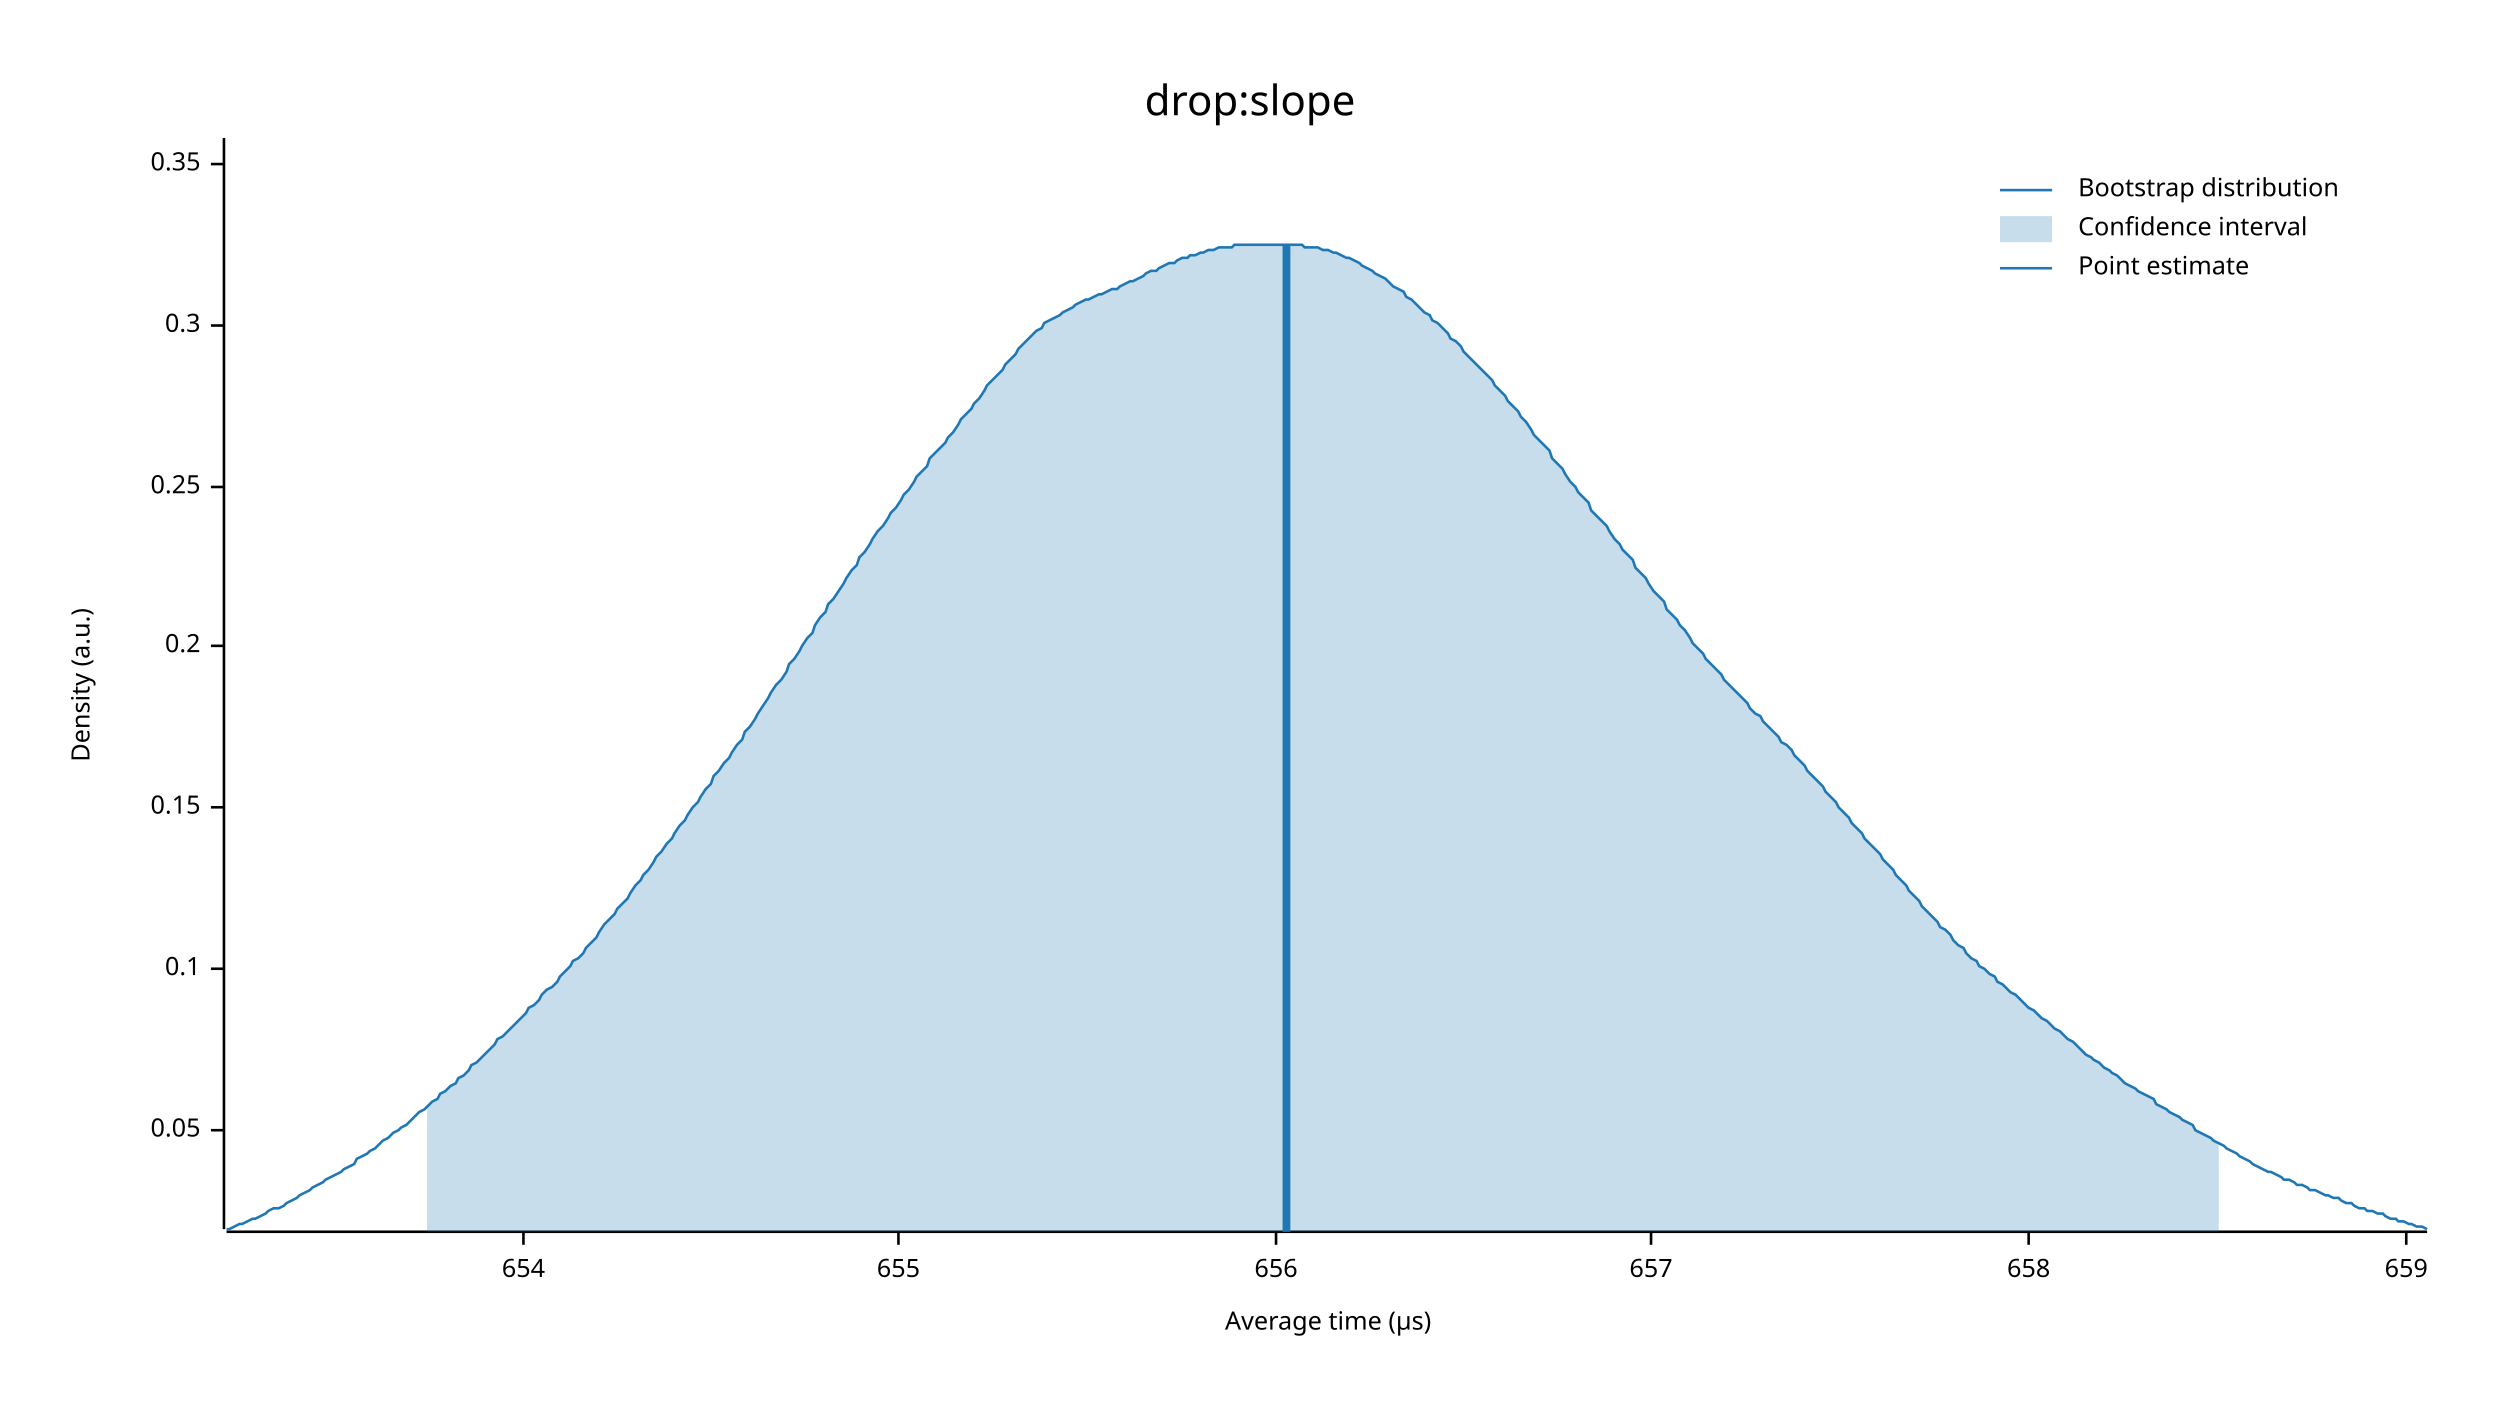
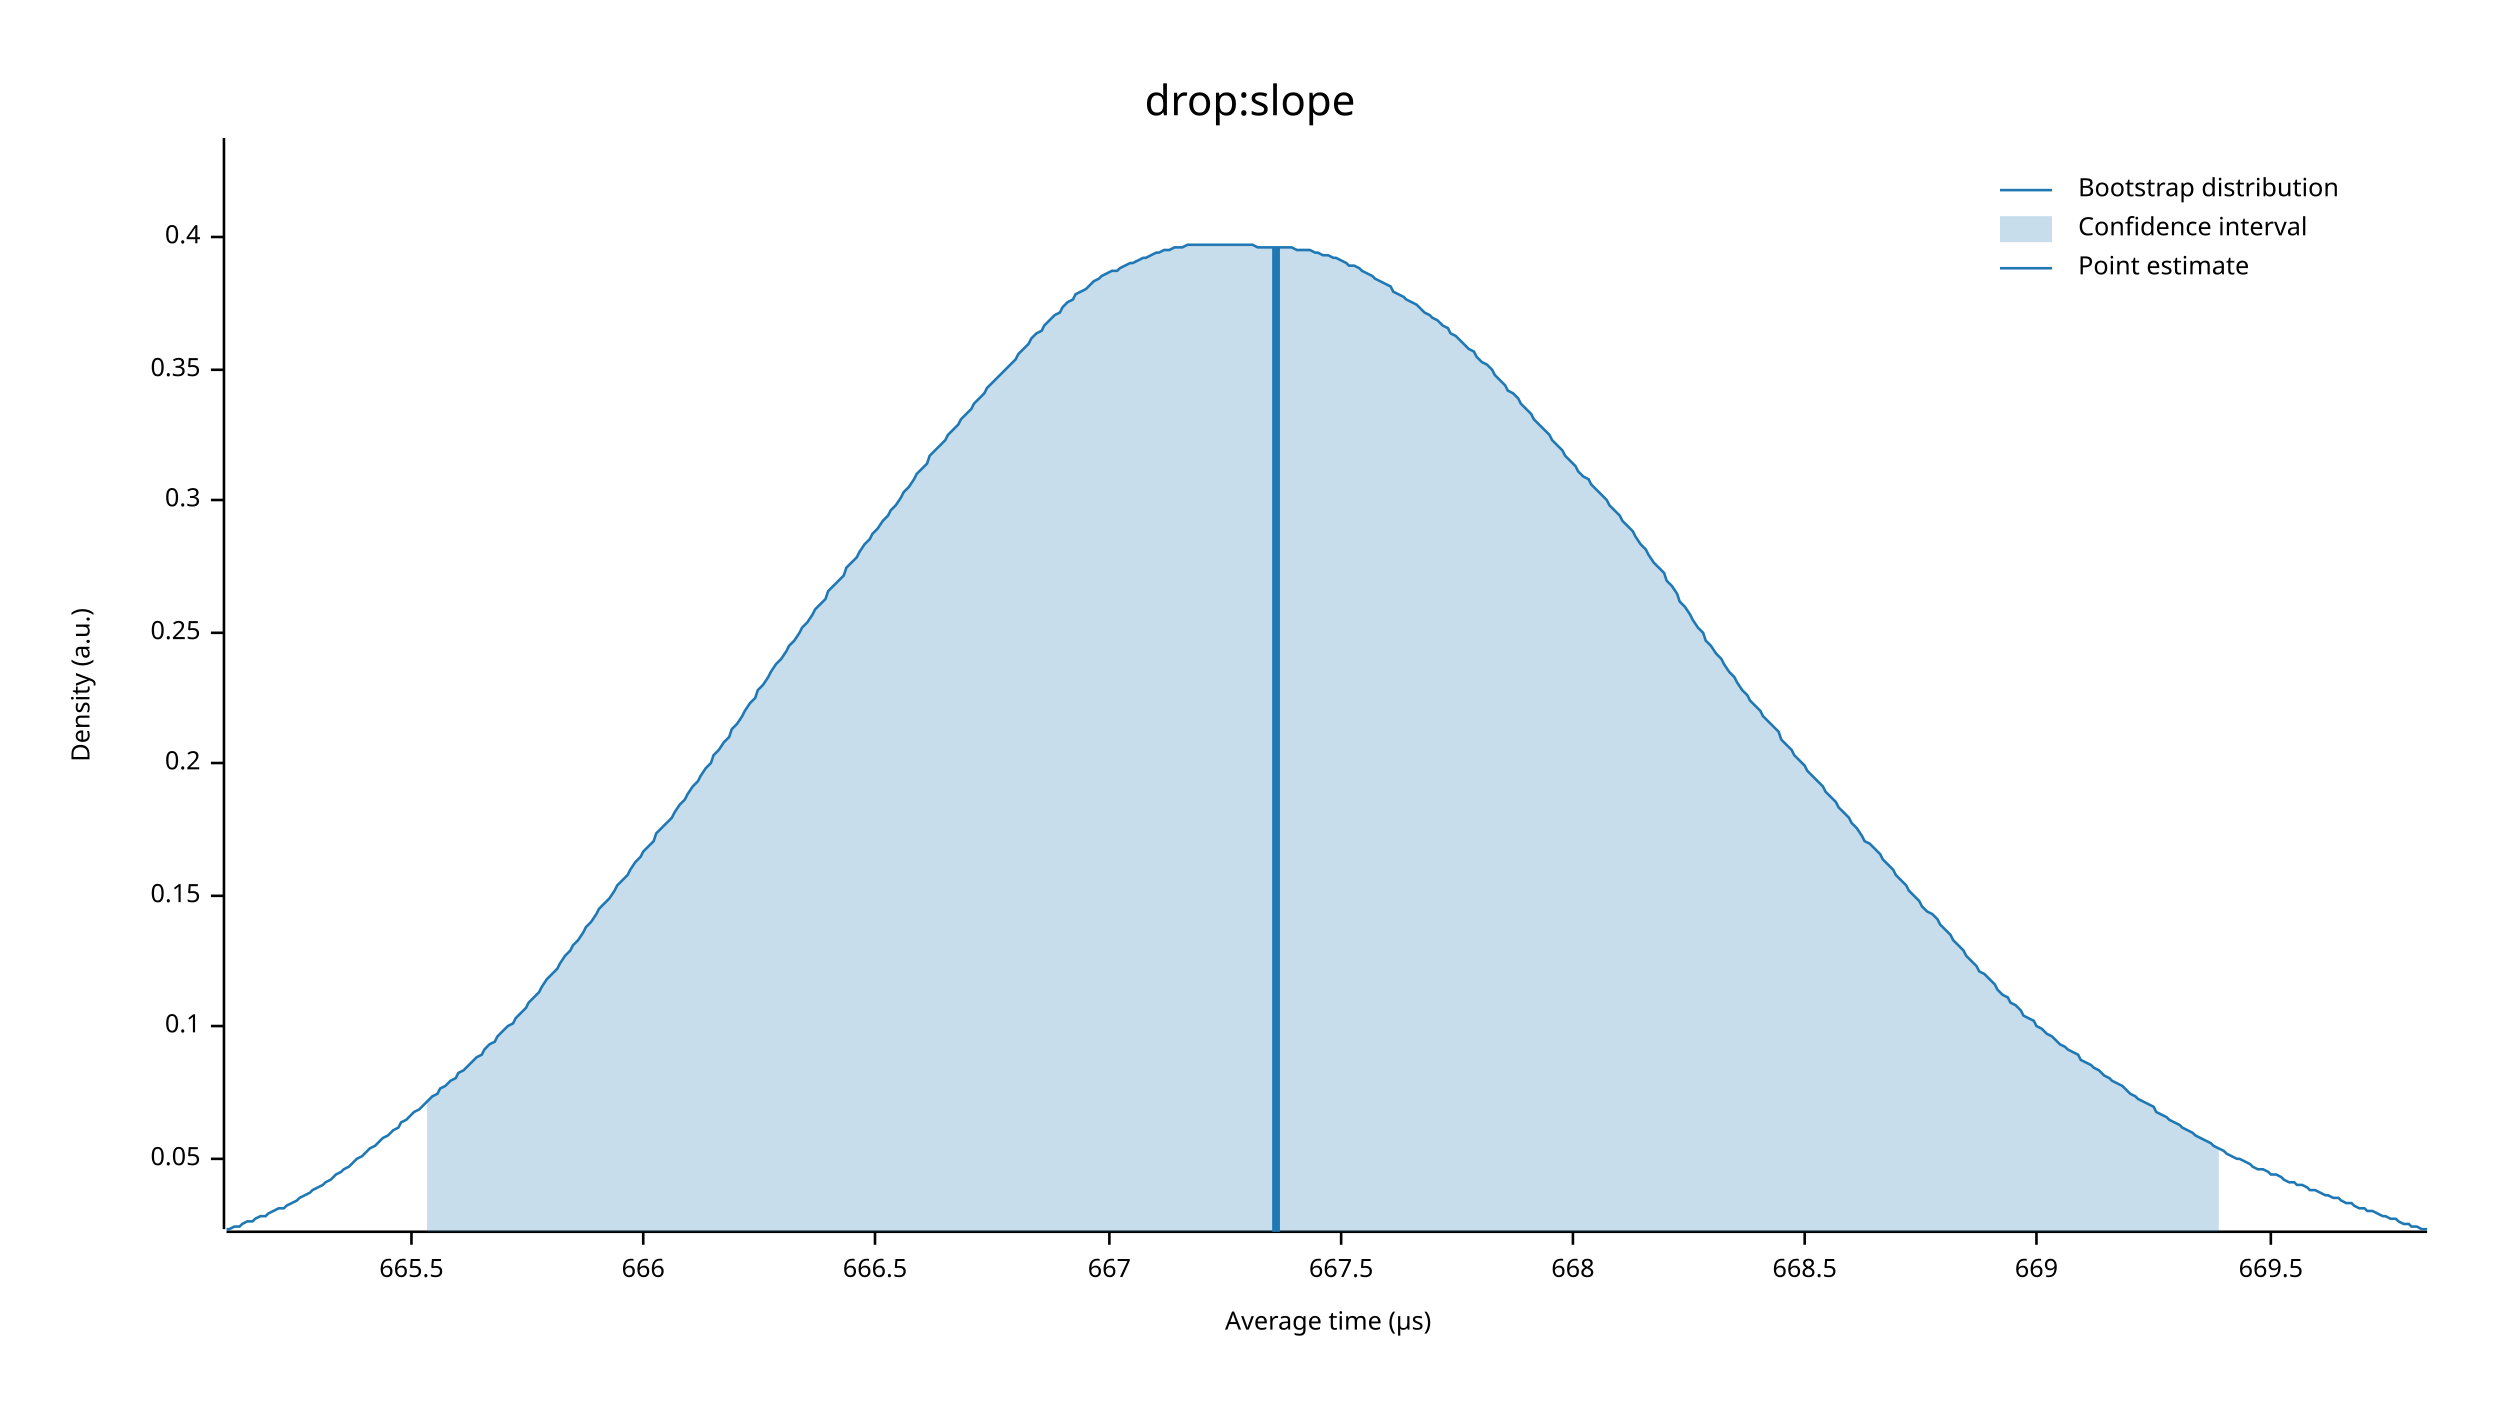
<svg xmlns="http://www.w3.org/2000/svg" width="960" height="540" viewBox="0 0 960 540">
  <text x="480" y="32" dy="0.76em" text-anchor="middle" font-family="sans-serif" font-size="16.129" opacity="1" fill="#000000">
drop:slope
</text>
  <text x="27" y="263" dy="0.76em" text-anchor="middle" font-family="sans-serif" font-size="9.677" opacity="1" fill="#000000" transform="rotate(270, 27, 263)">
Density (a.u.)
</text>
  <text x="510" y="513" dy="-0.5ex" text-anchor="middle" font-family="sans-serif" font-size="9.677" opacity="1" fill="#000000">
Average time (µs)
</text>
  <polyline fill="none" opacity="1" stroke="#000000" stroke-width="1" points="86,53 86,472 " />
-   <text x="77" y="434" dy="0.5ex" text-anchor="end" font-family="sans-serif" font-size="9.677" opacity="1" fill="#000000">
+   <text x="77" y="445" dy="0.5ex" text-anchor="end" font-family="sans-serif" font-size="9.677" opacity="1" fill="#000000">
0.05
</text>
-   <polyline fill="none" opacity="1" stroke="#000000" stroke-width="1" points="81,434 86,434 " />
-   <text x="77" y="372" dy="0.5ex" text-anchor="end" font-family="sans-serif" font-size="9.677" opacity="1" fill="#000000">
+   <polyline fill="none" opacity="1" stroke="#000000" stroke-width="1" points="81,445 86,445 " />
+   <text x="77" y="394" dy="0.5ex" text-anchor="end" font-family="sans-serif" font-size="9.677" opacity="1" fill="#000000">
0.1
</text>
-   <polyline fill="none" opacity="1" stroke="#000000" stroke-width="1" points="81,372 86,372 " />
-   <text x="77" y="310" dy="0.5ex" text-anchor="end" font-family="sans-serif" font-size="9.677" opacity="1" fill="#000000">
+   <polyline fill="none" opacity="1" stroke="#000000" stroke-width="1" points="81,394 86,394 " />
+   <text x="77" y="344" dy="0.5ex" text-anchor="end" font-family="sans-serif" font-size="9.677" opacity="1" fill="#000000">
0.15
</text>
-   <polyline fill="none" opacity="1" stroke="#000000" stroke-width="1" points="81,310 86,310 " />
-   <text x="77" y="248" dy="0.5ex" text-anchor="end" font-family="sans-serif" font-size="9.677" opacity="1" fill="#000000">
+   <polyline fill="none" opacity="1" stroke="#000000" stroke-width="1" points="81,344 86,344 " />
+   <text x="77" y="293" dy="0.5ex" text-anchor="end" font-family="sans-serif" font-size="9.677" opacity="1" fill="#000000">
0.2
</text>
-   <polyline fill="none" opacity="1" stroke="#000000" stroke-width="1" points="81,248 86,248 " />
-   <text x="77" y="187" dy="0.5ex" text-anchor="end" font-family="sans-serif" font-size="9.677" opacity="1" fill="#000000">
+   <polyline fill="none" opacity="1" stroke="#000000" stroke-width="1" points="81,293 86,293 " />
+   <text x="77" y="243" dy="0.5ex" text-anchor="end" font-family="sans-serif" font-size="9.677" opacity="1" fill="#000000">
0.25
</text>
-   <polyline fill="none" opacity="1" stroke="#000000" stroke-width="1" points="81,187 86,187 " />
-   <text x="77" y="125" dy="0.5ex" text-anchor="end" font-family="sans-serif" font-size="9.677" opacity="1" fill="#000000">
+   <polyline fill="none" opacity="1" stroke="#000000" stroke-width="1" points="81,243 86,243 " />
+   <text x="77" y="192" dy="0.5ex" text-anchor="end" font-family="sans-serif" font-size="9.677" opacity="1" fill="#000000">
0.3
</text>
-   <polyline fill="none" opacity="1" stroke="#000000" stroke-width="1" points="81,125 86,125 " />
-   <text x="77" y="63" dy="0.5ex" text-anchor="end" font-family="sans-serif" font-size="9.677" opacity="1" fill="#000000">
+   <polyline fill="none" opacity="1" stroke="#000000" stroke-width="1" points="81,192 86,192 " />
+   <text x="77" y="142" dy="0.5ex" text-anchor="end" font-family="sans-serif" font-size="9.677" opacity="1" fill="#000000">
0.35
</text>
-   <polyline fill="none" opacity="1" stroke="#000000" stroke-width="1" points="81,63 86,63 " />
+   <polyline fill="none" opacity="1" stroke="#000000" stroke-width="1" points="81,142 86,142 " />
+   <text x="77" y="91" dy="0.5ex" text-anchor="end" font-family="sans-serif" font-size="9.677" opacity="1" fill="#000000">
+ 0.4
+ </text>
+   <polyline fill="none" opacity="1" stroke="#000000" stroke-width="1" points="81,91 86,91 " />
  <polyline fill="none" opacity="1" stroke="#000000" stroke-width="1" points="87,473 932,473 " />
-   <text x="201" y="483" dy="0.76em" text-anchor="middle" font-family="sans-serif" font-size="9.677" opacity="1" fill="#000000">
- 654
+   <text x="158" y="483" dy="0.76em" text-anchor="middle" font-family="sans-serif" font-size="9.677" opacity="1" fill="#000000">
+ 665.5
</text>
-   <polyline fill="none" opacity="1" stroke="#000000" stroke-width="1" points="201,473 201,478 " />
-   <text x="345" y="483" dy="0.76em" text-anchor="middle" font-family="sans-serif" font-size="9.677" opacity="1" fill="#000000">
- 655
+   <polyline fill="none" opacity="1" stroke="#000000" stroke-width="1" points="158,473 158,478 " />
+   <text x="247" y="483" dy="0.76em" text-anchor="middle" font-family="sans-serif" font-size="9.677" opacity="1" fill="#000000">
+ 666
</text>
-   <polyline fill="none" opacity="1" stroke="#000000" stroke-width="1" points="345,473 345,478 " />
-   <text x="490" y="483" dy="0.76em" text-anchor="middle" font-family="sans-serif" font-size="9.677" opacity="1" fill="#000000">
- 656
+   <polyline fill="none" opacity="1" stroke="#000000" stroke-width="1" points="247,473 247,478 " />
+   <text x="336" y="483" dy="0.76em" text-anchor="middle" font-family="sans-serif" font-size="9.677" opacity="1" fill="#000000">
+ 666.5
</text>
-   <polyline fill="none" opacity="1" stroke="#000000" stroke-width="1" points="490,473 490,478 " />
-   <text x="634" y="483" dy="0.76em" text-anchor="middle" font-family="sans-serif" font-size="9.677" opacity="1" fill="#000000">
- 657
+   <polyline fill="none" opacity="1" stroke="#000000" stroke-width="1" points="336,473 336,478 " />
+   <text x="426" y="483" dy="0.76em" text-anchor="middle" font-family="sans-serif" font-size="9.677" opacity="1" fill="#000000">
+ 667
</text>
-   <polyline fill="none" opacity="1" stroke="#000000" stroke-width="1" points="634,473 634,478 " />
-   <text x="779" y="483" dy="0.76em" text-anchor="middle" font-family="sans-serif" font-size="9.677" opacity="1" fill="#000000">
- 658
+   <polyline fill="none" opacity="1" stroke="#000000" stroke-width="1" points="426,473 426,478 " />
+   <text x="515" y="483" dy="0.76em" text-anchor="middle" font-family="sans-serif" font-size="9.677" opacity="1" fill="#000000">
+ 667.5
</text>
-   <polyline fill="none" opacity="1" stroke="#000000" stroke-width="1" points="779,473 779,478 " />
-   <text x="924" y="483" dy="0.76em" text-anchor="middle" font-family="sans-serif" font-size="9.677" opacity="1" fill="#000000">
- 659
+   <polyline fill="none" opacity="1" stroke="#000000" stroke-width="1" points="515,473 515,478 " />
+   <text x="604" y="483" dy="0.76em" text-anchor="middle" font-family="sans-serif" font-size="9.677" opacity="1" fill="#000000">
+ 668
</text>
-   <polyline fill="none" opacity="1" stroke="#000000" stroke-width="1" points="924,473 924,478 " />
-   <polyline fill="none" opacity="1" stroke="#1F78B4" stroke-width="1" points="87,472 88,472 90,471 92,470 93,470 95,469 97,468 98,468 100,467 102,466 103,465 105,464 107,464 109,463 110,462 112,461 114,460 115,459 117,458 119,457 120,456 122,455 124,454 125,453 127,452 129,451 131,450 132,449 134,448 136,447 137,445 139,444 141,443 142,442 144,441 146,439 147,438 149,437 151,435 153,434 154,433 156,432 158,430 159,429 161,427 163,426 164,425 166,423 168,422 169,420 171,419 173,417 175,416 176,414 178,413 180,411 181,409 183,408 185,406 186,405 188,403 190,401 191,399 193,398 195,396 197,394 198,393 200,391 202,389 203,387 205,386 207,384 208,382 210,380 212,379 214,377 215,375 217,373 219,371 220,369 222,368 224,366 225,364 227,362 229,360 230,358 232,355 234,353 236,351 237,349 239,347 241,345 242,343 244,340 246,338 247,336 249,334 251,331 252,329 254,327 256,324 258,322 259,320 261,317 263,315 264,313 266,310 268,308 269,306 271,303 273,301 274,298 276,296 278,293 280,291 281,289 283,286 285,284 286,281 288,279 290,276 291,274 293,271 295,268 296,266 298,263 300,261 302,258 303,255 305,253 307,250 308,248 310,245 312,243 313,240 315,237 317,235 318,232 320,230 322,227 324,224 325,222 327,219 329,217 330,214 332,212 334,209 335,207 337,204 339,202 341,199 342,197 344,195 346,192 347,190 349,188 351,185 352,183 354,181 356,179 357,176 359,174 361,172 363,170 364,168 366,166 368,163 369,161 371,159 373,157 374,155 376,153 378,150 379,148 381,146 383,144 385,142 386,140 388,138 390,136 391,134 393,132 395,130 396,129 398,127 400,126 401,124 403,123 405,122 407,121 408,120 410,119 412,118 413,117 415,116 417,115 418,115 420,114 422,113 423,113 425,112 427,111 429,111 430,110 432,109 434,108 435,108 437,107 439,106 440,105 442,104 444,104 445,103 447,102 449,101 451,101 452,100 454,99 456,99 457,98 459,98 461,97 462,97 464,96 466,96 468,95 469,95 471,95 473,95 474,94 476,94 478,94 479,94 481,94 483,94 484,94 486,94 488,94 490,94 491,94 493,94 495,94 496,94 498,94 500,94 501,95 503,95 505,95 506,95 508,96 510,96 512,97 513,97 515,98 517,99 518,99 520,100 522,101 523,102 525,103 527,104 528,105 530,106 532,107 534,109 535,110 537,111 539,112 540,114 542,115 544,117 545,118 547,120 549,121 550,123 552,124 554,126 556,128 557,130 559,131 561,133 562,135 564,137 566,139 567,140 569,142 571,144 573,146 574,148 576,150 578,152 579,154 581,156 583,158 584,160 586,162 588,165 589,167 591,169 593,171 595,173 596,176 598,178 600,180 601,182 603,185 605,187 606,189 608,191 610,193 611,196 613,198 615,200 617,202 618,204 620,207 622,209 623,211 625,213 627,215 628,218 630,220 632,222 633,224 635,227 637,229 639,231 640,234 642,236 644,238 645,240 647,242 649,245 650,247 652,249 654,251 655,253 657,255 659,257 661,259 662,261 664,263 666,265 667,266 669,268 671,270 672,272 674,274 676,275 677,277 679,279 681,281 683,283 684,285 686,286 688,288 689,290 691,292 693,294 694,296 696,298 698,300 700,302 701,304 703,306 705,308 706,310 708,312 710,314 711,316 713,318 715,320 716,322 718,324 720,326 722,328 723,330 725,332 727,334 728,336 730,338 732,340 733,342 735,344 737,346 738,348 740,350 742,352 744,354 745,356 747,357 749,359 750,361 752,363 754,364 755,366 757,368 759,369 760,371 762,372 764,374 766,375 767,377 769,378 771,380 772,381 774,382 776,384 777,385 779,387 781,388 782,389 784,391 786,392 788,394 789,395 791,396 793,398 794,399 796,400 798,402 799,403 801,405 803,406 804,407 806,408 808,410 810,411 811,412 813,413 815,415 816,416 818,417 820,418 821,419 823,420 825,421 827,422 828,424 830,425 832,426 833,427 835,428 837,429 838,430 840,431 842,432 843,434 845,435 847,436 849,437 850,438 852,439 854,440 855,441 857,442 859,443 860,444 862,445 864,446 865,447 867,448 869,449 871,450 872,450 874,451 876,452 877,453 879,453 881,454 882,455 884,455 886,456 887,457 889,457 891,458 893,459 894,459 896,460 898,460 899,461 901,462 903,462 904,463 906,464 908,464 909,465 911,465 913,466 915,466 916,467 918,468 920,468 921,469 923,469 925,470 926,470 928,471 930,471 932,472 " />
-   <polygon opacity="0.25" fill="#1F78B4" points="164,425 166,423 168,422 169,420 171,419 173,417 175,416 176,414 178,413 180,411 181,409 183,408 185,406 186,405 188,403 190,401 191,399 193,398 195,396 197,394 198,393 200,391 202,389 203,387 205,386 207,384 208,382 210,380 212,379 214,377 215,375 217,373 219,371 220,369 222,368 224,366 225,364 227,362 229,360 230,358 232,355 234,353 236,351 237,349 239,347 241,345 242,343 244,340 246,338 247,336 249,334 251,331 252,329 254,327 256,324 258,322 259,320 261,317 263,315 264,313 266,310 268,308 269,306 271,303 273,301 274,298 276,296 278,293 280,291 281,289 283,286 285,284 286,281 288,279 290,276 291,274 293,271 295,268 296,266 298,263 300,261 302,258 303,255 305,253 307,250 308,248 310,245 312,243 313,240 315,237 317,235 318,232 320,230 322,227 324,224 325,222 327,219 329,217 330,214 332,212 334,209 335,207 337,204 339,202 341,199 342,197 344,195 346,192 347,190 349,188 351,185 352,183 354,181 356,179 357,176 359,174 361,172 363,170 364,168 366,166 368,163 369,161 371,159 373,157 374,155 376,153 378,150 379,148 381,146 383,144 385,142 386,140 388,138 390,136 391,134 393,132 395,130 396,129 398,127 400,126 401,124 403,123 405,122 407,121 408,120 410,119 412,118 413,117 415,116 417,115 418,115 420,114 422,113 423,113 425,112 427,111 429,111 430,110 432,109 434,108 435,108 437,107 439,106 440,105 442,104 444,104 445,103 447,102 449,101 451,101 452,100 454,99 456,99 457,98 459,98 461,97 462,97 464,96 466,96 468,95 469,95 471,95 473,95 474,94 476,94 478,94 479,94 481,94 483,94 484,94 486,94 488,94 490,94 491,94 493,94 495,94 496,94 498,94 500,94 501,95 503,95 505,95 506,95 508,96 510,96 512,97 513,97 515,98 517,99 518,99 520,100 522,101 523,102 525,103 527,104 528,105 530,106 532,107 534,109 535,110 537,111 539,112 540,114 542,115 544,117 545,118 547,120 549,121 550,123 552,124 554,126 556,128 557,130 559,131 561,133 562,135 564,137 566,139 567,140 569,142 571,144 573,146 574,148 576,150 578,152 579,154 581,156 583,158 584,160 586,162 588,165 589,167 591,169 593,171 595,173 596,176 598,178 600,180 601,182 603,185 605,187 606,189 608,191 610,193 611,196 613,198 615,200 617,202 618,204 620,207 622,209 623,211 625,213 627,215 628,218 630,220 632,222 633,224 635,227 637,229 639,231 640,234 642,236 644,238 645,240 647,242 649,245 650,247 652,249 654,251 655,253 657,255 659,257 661,259 662,261 664,263 666,265 667,266 669,268 671,270 672,272 674,274 676,275 677,277 679,279 681,281 683,283 684,285 686,286 688,288 689,290 691,292 693,294 694,296 696,298 698,300 700,302 701,304 703,306 705,308 706,310 708,312 710,314 711,316 713,318 715,320 716,322 718,324 720,326 722,328 723,330 725,332 727,334 728,336 730,338 732,340 733,342 735,344 737,346 738,348 740,350 742,352 744,354 745,356 747,357 749,359 750,361 752,363 754,364 755,366 757,368 759,369 760,371 762,372 764,374 766,375 767,377 769,378 771,380 772,381 774,382 776,384 777,385 779,387 781,388 782,389 784,391 786,392 788,394 789,395 791,396 793,398 794,399 796,400 798,402 799,403 801,405 803,406 804,407 806,408 808,410 810,411 811,412 813,413 815,415 816,416 818,417 820,418 821,419 823,420 825,421 827,422 828,424 830,425 832,426 833,427 835,428 837,429 838,430 840,431 842,432 843,434 845,435 847,436 849,437 850,438 852,439 852,473 164,473 " />
-   <polyline fill="none" opacity="1" stroke="#1F78B4" stroke-width="3" points="494,473 494,94 " />
+   <polyline fill="none" opacity="1" stroke="#000000" stroke-width="1" points="604,473 604,478 " />
+   <text x="693" y="483" dy="0.76em" text-anchor="middle" font-family="sans-serif" font-size="9.677" opacity="1" fill="#000000">
+ 668.5
+ </text>
+   <polyline fill="none" opacity="1" stroke="#000000" stroke-width="1" points="693,473 693,478 " />
+   <text x="782" y="483" dy="0.76em" text-anchor="middle" font-family="sans-serif" font-size="9.677" opacity="1" fill="#000000">
+ 669
+ </text>
+   <polyline fill="none" opacity="1" stroke="#000000" stroke-width="1" points="782,473 782,478 " />
+   <text x="872" y="483" dy="0.76em" text-anchor="middle" font-family="sans-serif" font-size="9.677" opacity="1" fill="#000000">
+ 669.5
+ </text>
+   <polyline fill="none" opacity="1" stroke="#000000" stroke-width="1" points="872,473 872,478 " />
+   <polyline fill="none" opacity="1" stroke="#1F78B4" stroke-width="1" points="87,472 88,472 90,471 92,471 93,470 95,469 97,469 98,468 100,467 102,467 103,466 105,465 107,464 109,464 110,463 112,462 114,461 115,460 117,459 119,458 120,457 122,456 124,455 125,454 127,453 129,451 131,450 132,449 134,448 136,446 137,445 139,444 141,442 142,441 144,440 146,438 147,437 149,436 151,434 153,433 154,431 156,430 158,428 159,427 161,426 163,424 164,423 166,421 168,420 169,418 171,417 173,415 175,414 176,412 178,411 180,409 181,408 183,406 185,405 186,403 188,401 190,400 191,398 193,396 195,394 197,393 198,391 200,389 202,387 203,385 205,383 207,381 208,379 210,376 212,374 214,372 215,370 217,367 219,365 220,363 222,361 224,358 225,356 227,354 229,351 230,349 232,347 234,345 236,342 237,340 239,338 241,336 242,334 244,331 246,329 247,327 249,325 251,323 252,320 254,318 256,316 258,314 259,312 261,309 263,307 264,305 266,302 268,300 269,298 271,295 273,293 274,290 276,288 278,285 280,283 281,280 283,278 285,275 286,273 288,270 290,268 291,265 293,263 295,260 296,258 298,255 300,253 302,250 303,248 305,246 307,243 308,241 310,239 312,236 313,234 315,232 317,230 318,227 320,225 322,223 324,221 325,218 327,216 329,214 330,212 332,209 334,207 335,205 337,203 339,200 341,198 342,196 344,194 346,191 347,189 349,187 351,184 352,182 354,180 356,178 357,175 359,173 361,171 363,169 364,167 366,165 368,163 369,161 371,159 373,157 374,155 376,153 378,151 379,149 381,147 383,145 385,143 386,142 388,140 390,138 391,136 393,134 395,132 396,130 398,128 400,127 401,125 403,123 405,121 407,120 408,118 410,116 412,115 413,113 415,112 417,111 418,110 420,108 422,107 423,106 425,105 427,104 429,104 430,103 432,102 434,101 435,101 437,100 439,99 440,99 442,98 444,97 445,97 447,96 449,96 451,95 452,95 454,95 456,94 457,94 459,94 461,94 462,94 464,94 466,94 468,94 469,94 471,94 473,94 474,94 476,94 478,94 479,94 481,94 483,95 484,95 486,95 488,95 490,95 491,95 493,95 495,95 496,95 498,96 500,96 501,96 503,96 505,97 506,97 508,98 510,98 512,99 513,99 515,100 517,101 518,102 520,102 522,103 523,104 525,105 527,106 528,107 530,108 532,109 534,110 535,112 537,113 539,114 540,115 542,116 544,117 545,118 547,120 549,121 550,122 552,123 554,125 556,126 557,128 559,129 561,131 562,132 564,134 566,135 567,137 569,139 571,140 573,142 574,144 576,146 578,148 579,150 581,151 583,153 584,155 586,157 588,159 589,161 591,163 593,165 595,167 596,169 598,171 600,173 601,175 603,177 605,179 606,181 608,183 610,184 611,186 613,188 615,190 617,192 618,194 620,196 622,198 623,200 625,202 627,204 628,206 630,209 632,211 633,213 635,216 637,218 639,220 640,223 642,225 644,228 645,231 647,233 649,236 650,238 652,241 654,243 655,246 657,248 659,251 661,253 662,255 664,258 666,260 667,262 669,265 671,267 672,269 674,271 676,273 677,275 679,277 681,279 683,281 684,284 686,286 688,288 689,290 691,292 693,294 694,296 696,298 698,300 700,302 701,304 703,306 705,308 706,310 708,312 710,314 711,316 713,318 715,321 716,323 718,324 720,326 722,328 723,330 725,332 727,334 728,336 730,338 732,340 733,342 735,344 737,346 738,348 740,350 742,351 744,353 745,355 747,357 749,359 750,361 752,363 754,365 755,367 757,369 759,371 760,373 762,374 764,376 766,378 767,380 769,382 771,383 772,385 774,386 776,388 777,390 779,391 781,392 782,394 784,395 786,397 788,398 789,399 791,401 793,402 794,403 796,404 798,405 799,407 801,408 803,409 804,410 806,411 808,413 810,414 811,415 813,416 815,417 816,418 818,420 820,421 821,422 823,423 825,424 827,425 828,427 830,428 832,429 833,430 835,431 837,432 838,433 840,434 842,435 843,436 845,437 847,438 849,439 850,440 852,441 854,442 855,443 857,444 859,445 860,445 862,446 864,447 865,448 867,449 869,449 871,450 872,451 874,451 876,452 877,453 879,454 881,454 882,455 884,455 886,456 887,457 889,457 891,458 893,459 894,459 896,460 898,460 899,461 901,462 903,462 904,463 906,464 908,464 909,465 911,465 913,466 915,467 916,467 918,468 920,468 921,469 923,470 925,470 926,471 928,471 930,472 932,472 " />
+   <polygon opacity="0.25" fill="#1F78B4" points="164,423 166,421 168,420 169,418 171,417 173,415 175,414 176,412 178,411 180,409 181,408 183,406 185,405 186,403 188,401 190,400 191,398 193,396 195,394 197,393 198,391 200,389 202,387 203,385 205,383 207,381 208,379 210,376 212,374 214,372 215,370 217,367 219,365 220,363 222,361 224,358 225,356 227,354 229,351 230,349 232,347 234,345 236,342 237,340 239,338 241,336 242,334 244,331 246,329 247,327 249,325 251,323 252,320 254,318 256,316 258,314 259,312 261,309 263,307 264,305 266,302 268,300 269,298 271,295 273,293 274,290 276,288 278,285 280,283 281,280 283,278 285,275 286,273 288,270 290,268 291,265 293,263 295,260 296,258 298,255 300,253 302,250 303,248 305,246 307,243 308,241 310,239 312,236 313,234 315,232 317,230 318,227 320,225 322,223 324,221 325,218 327,216 329,214 330,212 332,209 334,207 335,205 337,203 339,200 341,198 342,196 344,194 346,191 347,189 349,187 351,184 352,182 354,180 356,178 357,175 359,173 361,171 363,169 364,167 366,165 368,163 369,161 371,159 373,157 374,155 376,153 378,151 379,149 381,147 383,145 385,143 386,142 388,140 390,138 391,136 393,134 395,132 396,130 398,128 400,127 401,125 403,123 405,121 407,120 408,118 410,116 412,115 413,113 415,112 417,111 418,110 420,108 422,107 423,106 425,105 427,104 429,104 430,103 432,102 434,101 435,101 437,100 439,99 440,99 442,98 444,97 445,97 447,96 449,96 451,95 452,95 454,95 456,94 457,94 459,94 461,94 462,94 464,94 466,94 468,94 469,94 471,94 473,94 474,94 476,94 478,94 479,94 481,94 483,95 484,95 486,95 488,95 490,95 491,95 493,95 495,95 496,95 498,96 500,96 501,96 503,96 505,97 506,97 508,98 510,98 512,99 513,99 515,100 517,101 518,102 520,102 522,103 523,104 525,105 527,106 528,107 530,108 532,109 534,110 535,112 537,113 539,114 540,115 542,116 544,117 545,118 547,120 549,121 550,122 552,123 554,125 556,126 557,128 559,129 561,131 562,132 564,134 566,135 567,137 569,139 571,140 573,142 574,144 576,146 578,148 579,150 581,151 583,153 584,155 586,157 588,159 589,161 591,163 593,165 595,167 596,169 598,171 600,173 601,175 603,177 605,179 606,181 608,183 610,184 611,186 613,188 615,190 617,192 618,194 620,196 622,198 623,200 625,202 627,204 628,206 630,209 632,211 633,213 635,216 637,218 639,220 640,223 642,225 644,228 645,231 647,233 649,236 650,238 652,241 654,243 655,246 657,248 659,251 661,253 662,255 664,258 666,260 667,262 669,265 671,267 672,269 674,271 676,273 677,275 679,277 681,279 683,281 684,284 686,286 688,288 689,290 691,292 693,294 694,296 696,298 698,300 700,302 701,304 703,306 705,308 706,310 708,312 710,314 711,316 713,318 715,321 716,323 718,324 720,326 722,328 723,330 725,332 727,334 728,336 730,338 732,340 733,342 735,344 737,346 738,348 740,350 742,351 744,353 745,355 747,357 749,359 750,361 752,363 754,365 755,367 757,369 759,371 760,373 762,374 764,376 766,378 767,380 769,382 771,383 772,385 774,386 776,388 777,390 779,391 781,392 782,394 784,395 786,397 788,398 789,399 791,401 793,402 794,403 796,404 798,405 799,407 801,408 803,409 804,410 806,411 808,413 810,414 811,415 813,416 815,417 816,418 818,420 820,421 821,422 823,423 825,424 827,425 828,427 830,428 832,429 833,430 835,431 837,432 838,433 840,434 842,435 843,436 845,437 847,438 849,439 850,440 852,441 852,473 164,473 " />
+   <polyline fill="none" opacity="1" stroke="#1F78B4" stroke-width="3" points="490,473 490,95 " />
  <text x="798" y="68" dy="0.76em" text-anchor="start" font-family="sans-serif" font-size="9.677" opacity="1" fill="#000000">
Bootstrap distribution
</text>
  <text x="798" y="83" dy="0.76em" text-anchor="start" font-family="sans-serif" font-size="9.677" opacity="1" fill="#000000">
Confidence interval
</text>
  <text x="798" y="98" dy="0.76em" text-anchor="start" font-family="sans-serif" font-size="9.677" opacity="1" fill="#000000">
Point estimate
</text>
  <polyline fill="none" opacity="1" stroke="#1F78B4" stroke-width="1" points="768,73 788,73 " />
  <rect x="768" y="83" width="20" height="10" opacity="0.25" fill="#1F78B4" stroke="none" />
  <polyline fill="none" opacity="1" stroke="#1F78B4" stroke-width="1" points="768,103 788,103 " />
</svg>
